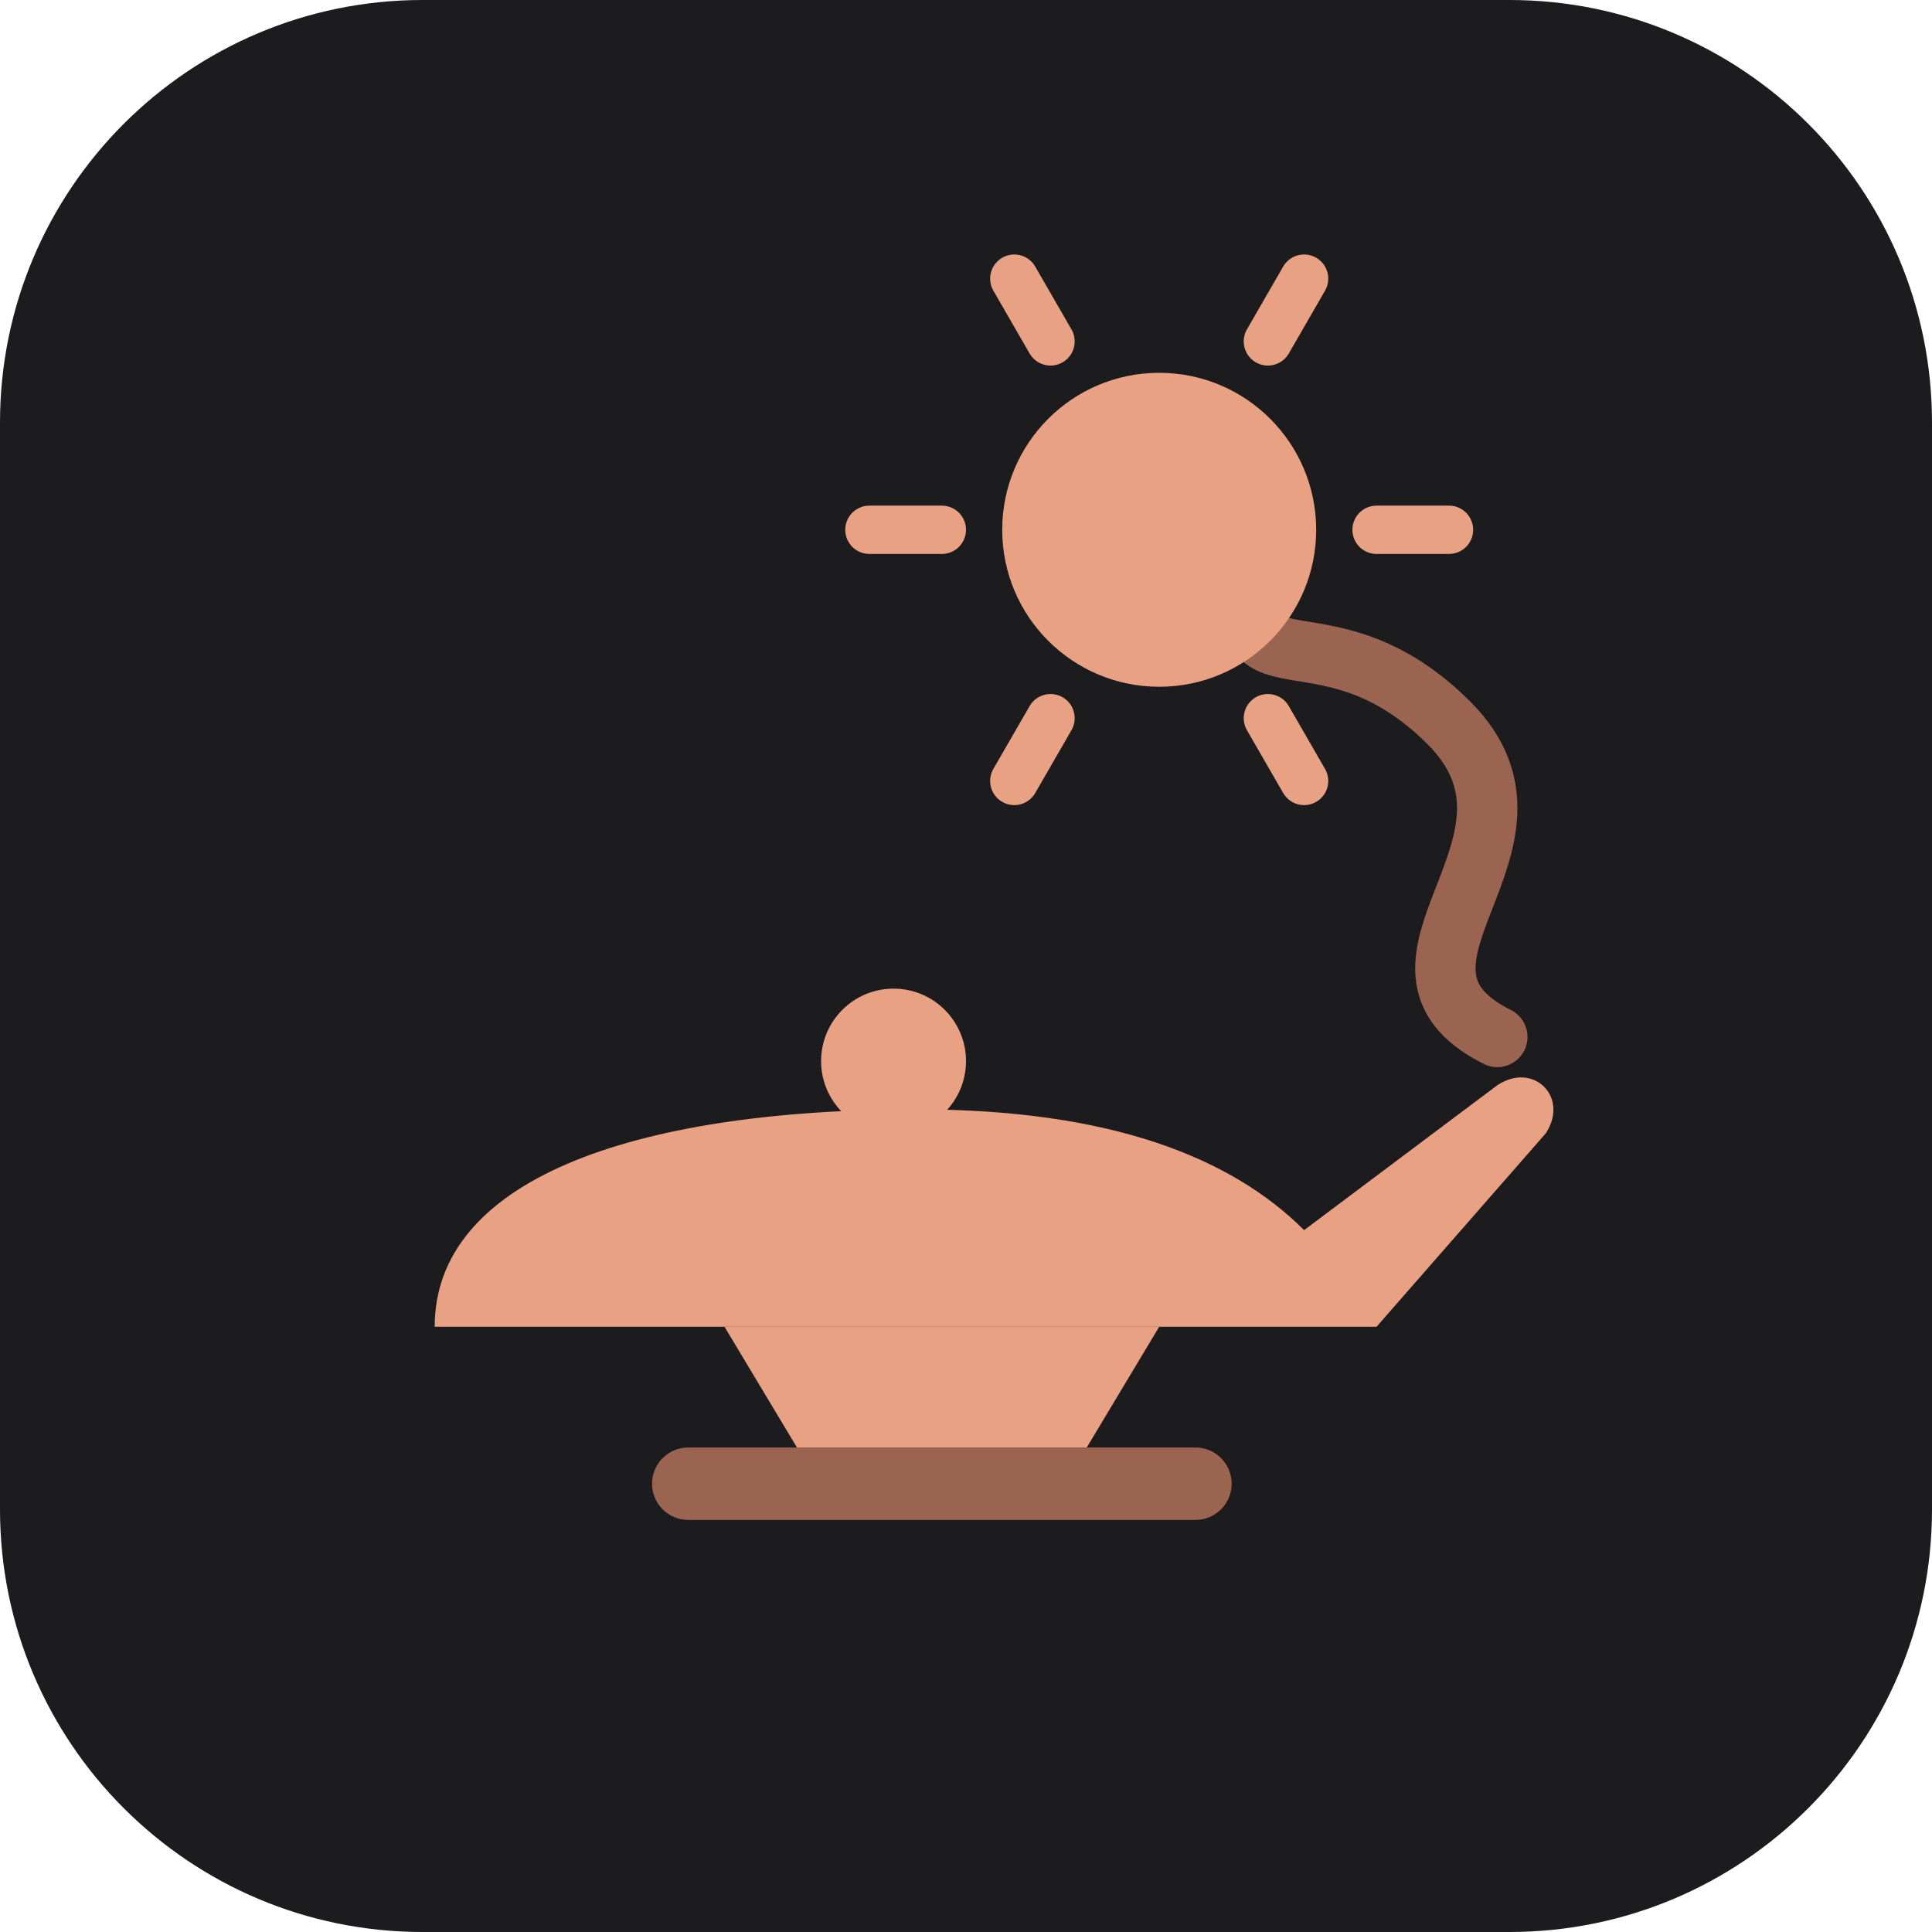
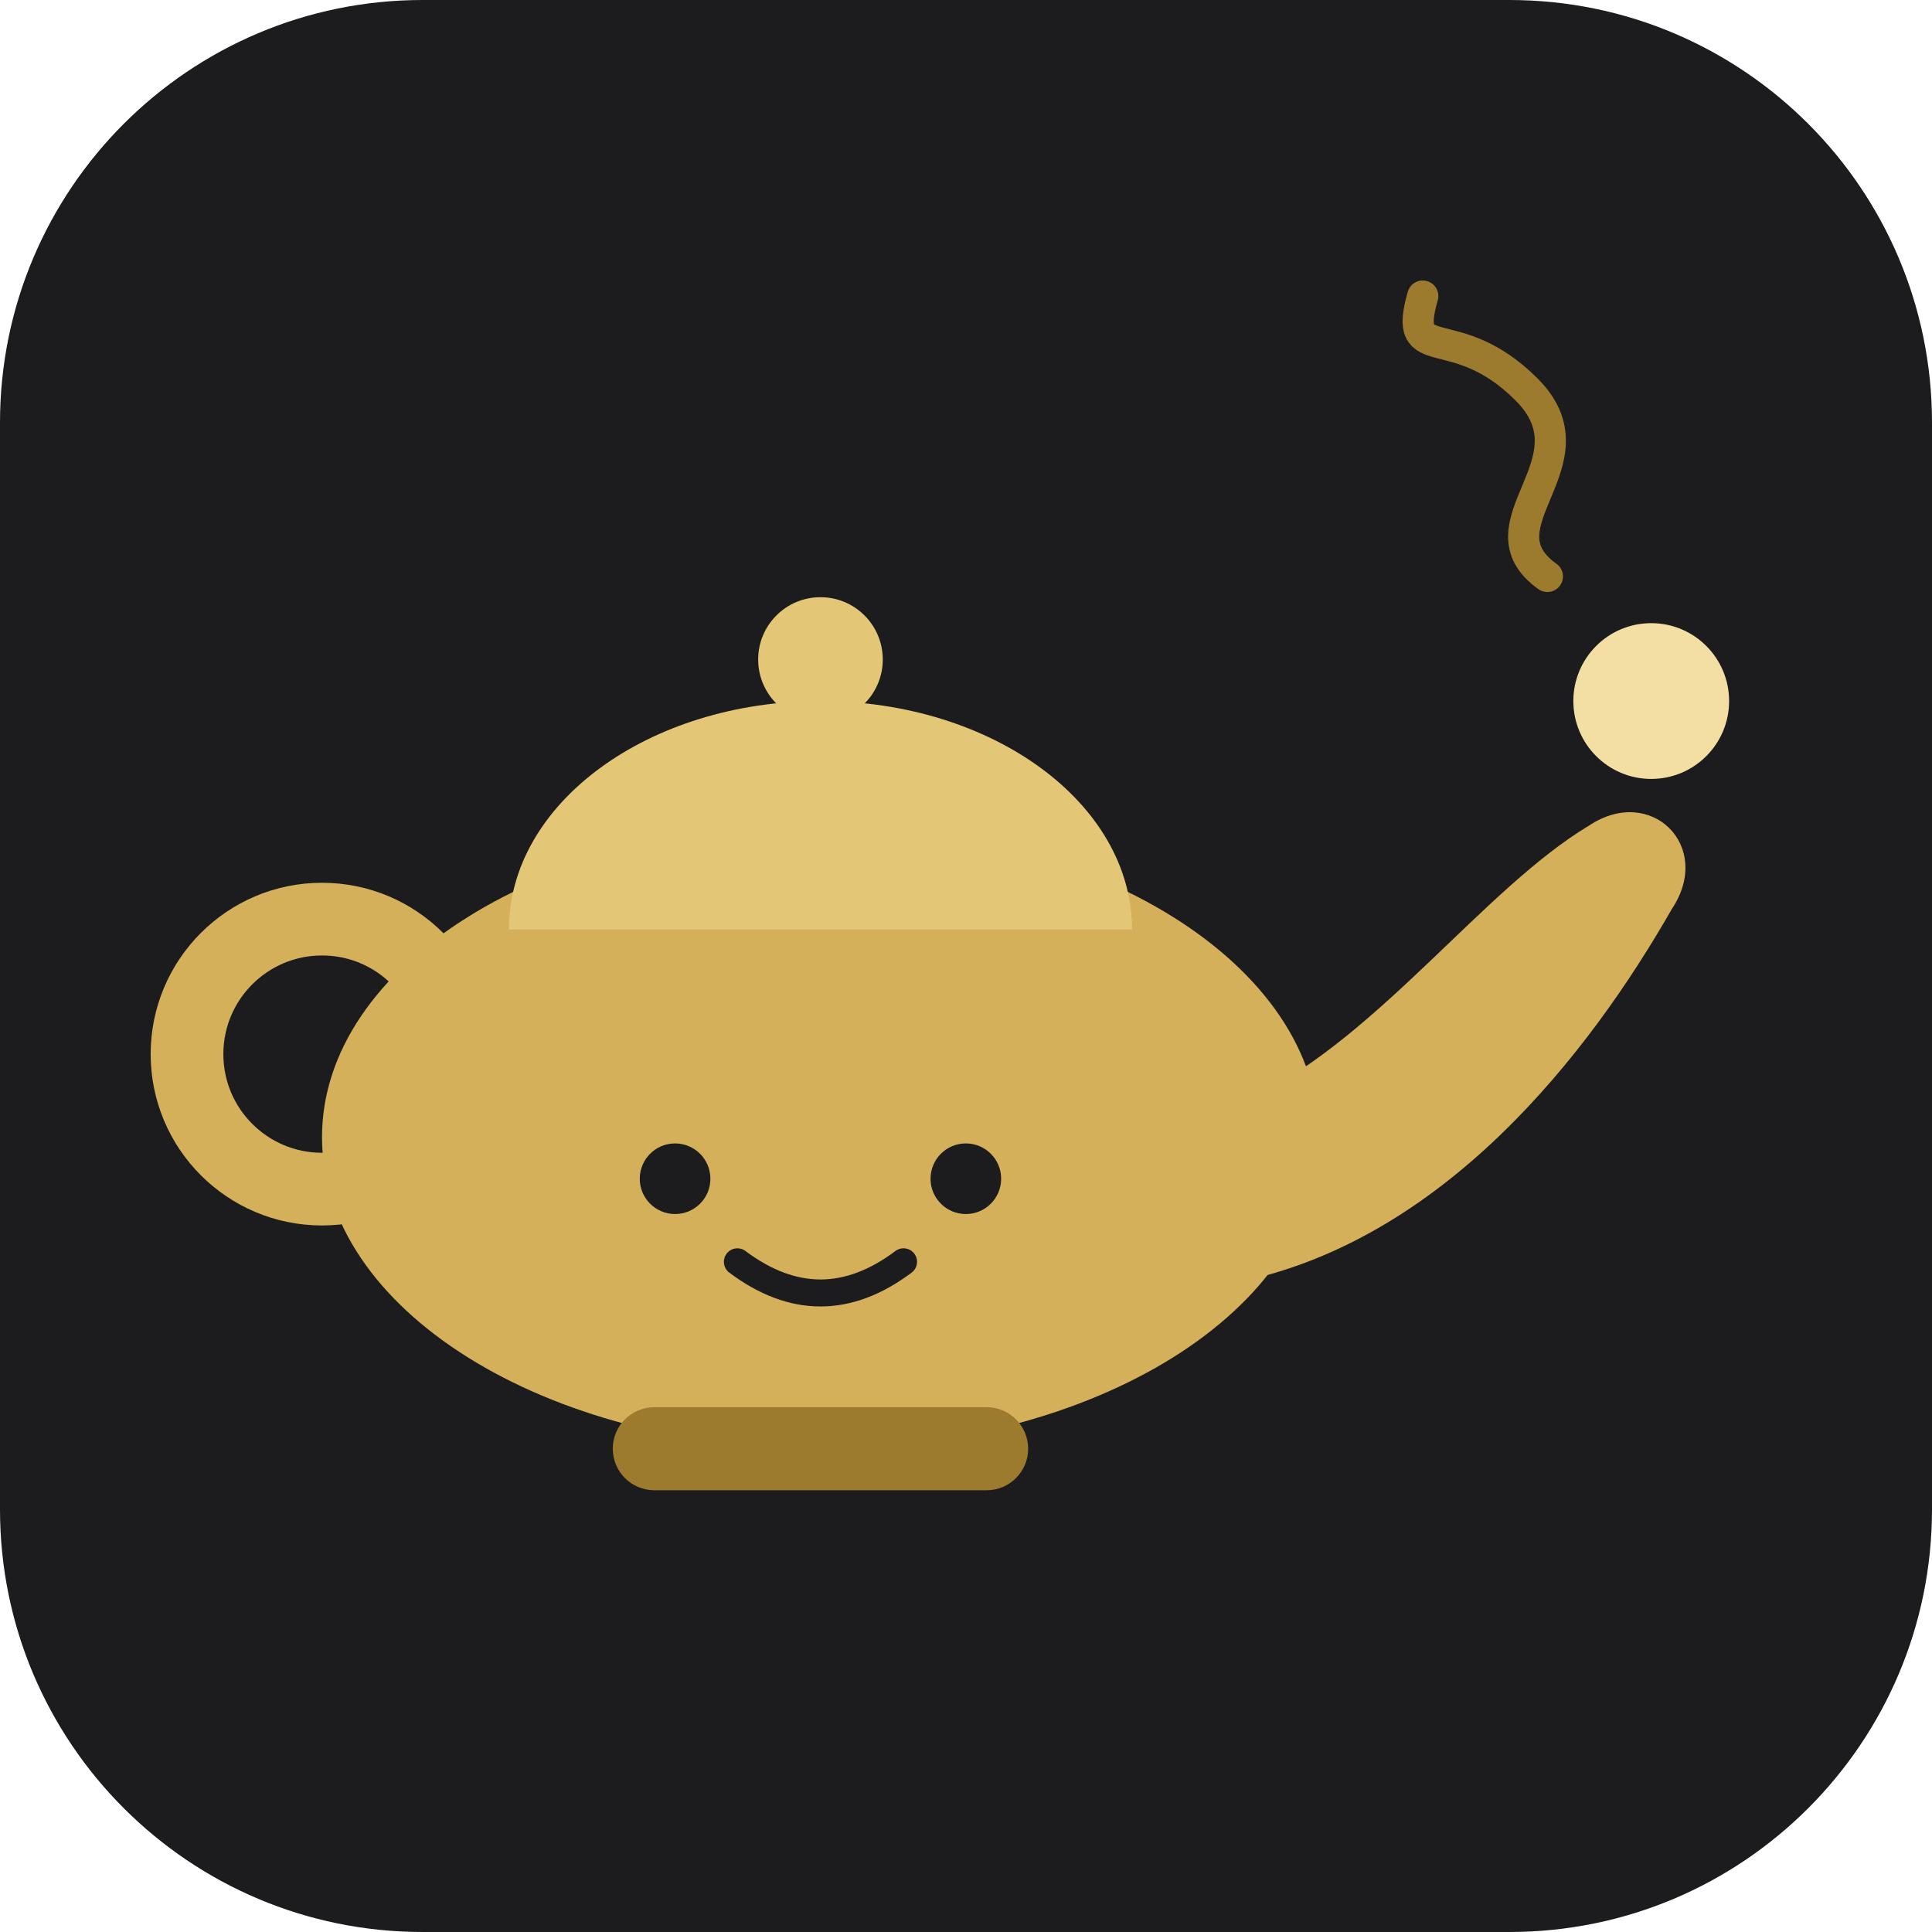
<svg xmlns="http://www.w3.org/2000/svg" viewBox="0 0 512 512">
  <rect width="512" height="512" rx="112" fill="#1C1C1E" />
-   <g transform="translate(51.2 57.2) scale(6.4)">
-     <path fill="#E8A283" d="M10 46c0-6 8-9 20-9 8 0 13 2 16 5l8-6c1.5-1 3 .5 2 2l-7 8z" />
-     <path fill="#E8A283" d="M22 46h18l-3 5H25z" />
-     <rect fill="#9A6450" x="19" y="51" width="24" height="3" rx="1.5" />
-     <circle fill="#E8A283" cx="29" cy="35" r="3" />
-     <path fill="none" stroke="#9A6450" stroke-width="2.5" stroke-linecap="round" d="M54 34c-6-3 3-8-2-13s-9-1-8-6" />
-     <circle fill="#E8A283" cx="40" cy="13" r="6.5" />
-     <path fill="none" stroke="#E8A283" stroke-width="2" stroke-linecap="round" d="M49 13h3M44.5 20.8l1.5 2.6M35.5 20.8L34 23.4M31 13h-3M35.5 5.2L34 2.6M44.5 5.2L46 2.6" />
+   <g transform="translate(35.8 35.8) scale(6.880)">
+     <g transform="translate(-24 -19.8) scale(.4)">
+       <path fill="none" stroke="#9C7A2E" stroke-width="3" stroke-linecap="round" d="M196 92c-7-5 5-11-2-18s-12-2-10-9" />
+       <circle fill="none" stroke="#D4B05A" stroke-width="7" cx="78" cy="138" r="13" />
+       <path fill="#D4B05A" d="M168 142C180 136 190 122 200 116c6-4 12 2 8 8-8 14-22 32-42 36z" />
+       <ellipse fill="#D4B05A" cx="126" cy="146" rx="48" ry="30" />
+       <path fill="#E4C677" d="M96 126a30 22 0 0 1 60 0z" />
+       <circle fill="#E4C677" cx="126" cy="100" r="6" />
+       <rect fill="#9C7A2E" x="106" y="172" width="40" height="8" rx="4" />
+       <circle fill="#1C1C1E" cx="112" cy="150" r="3.4" />
+       <circle fill="#1C1C1E" cx="140" cy="150" r="3.4" />
+       <path fill="none" stroke="#1C1C1E" stroke-width="2.6" stroke-linecap="round" d="M118 158q8 6 16 0" />
+       <circle fill="#F3DFA4" cx="206" cy="104" r="7.5" />
+     </g>
  </g>
</svg>
